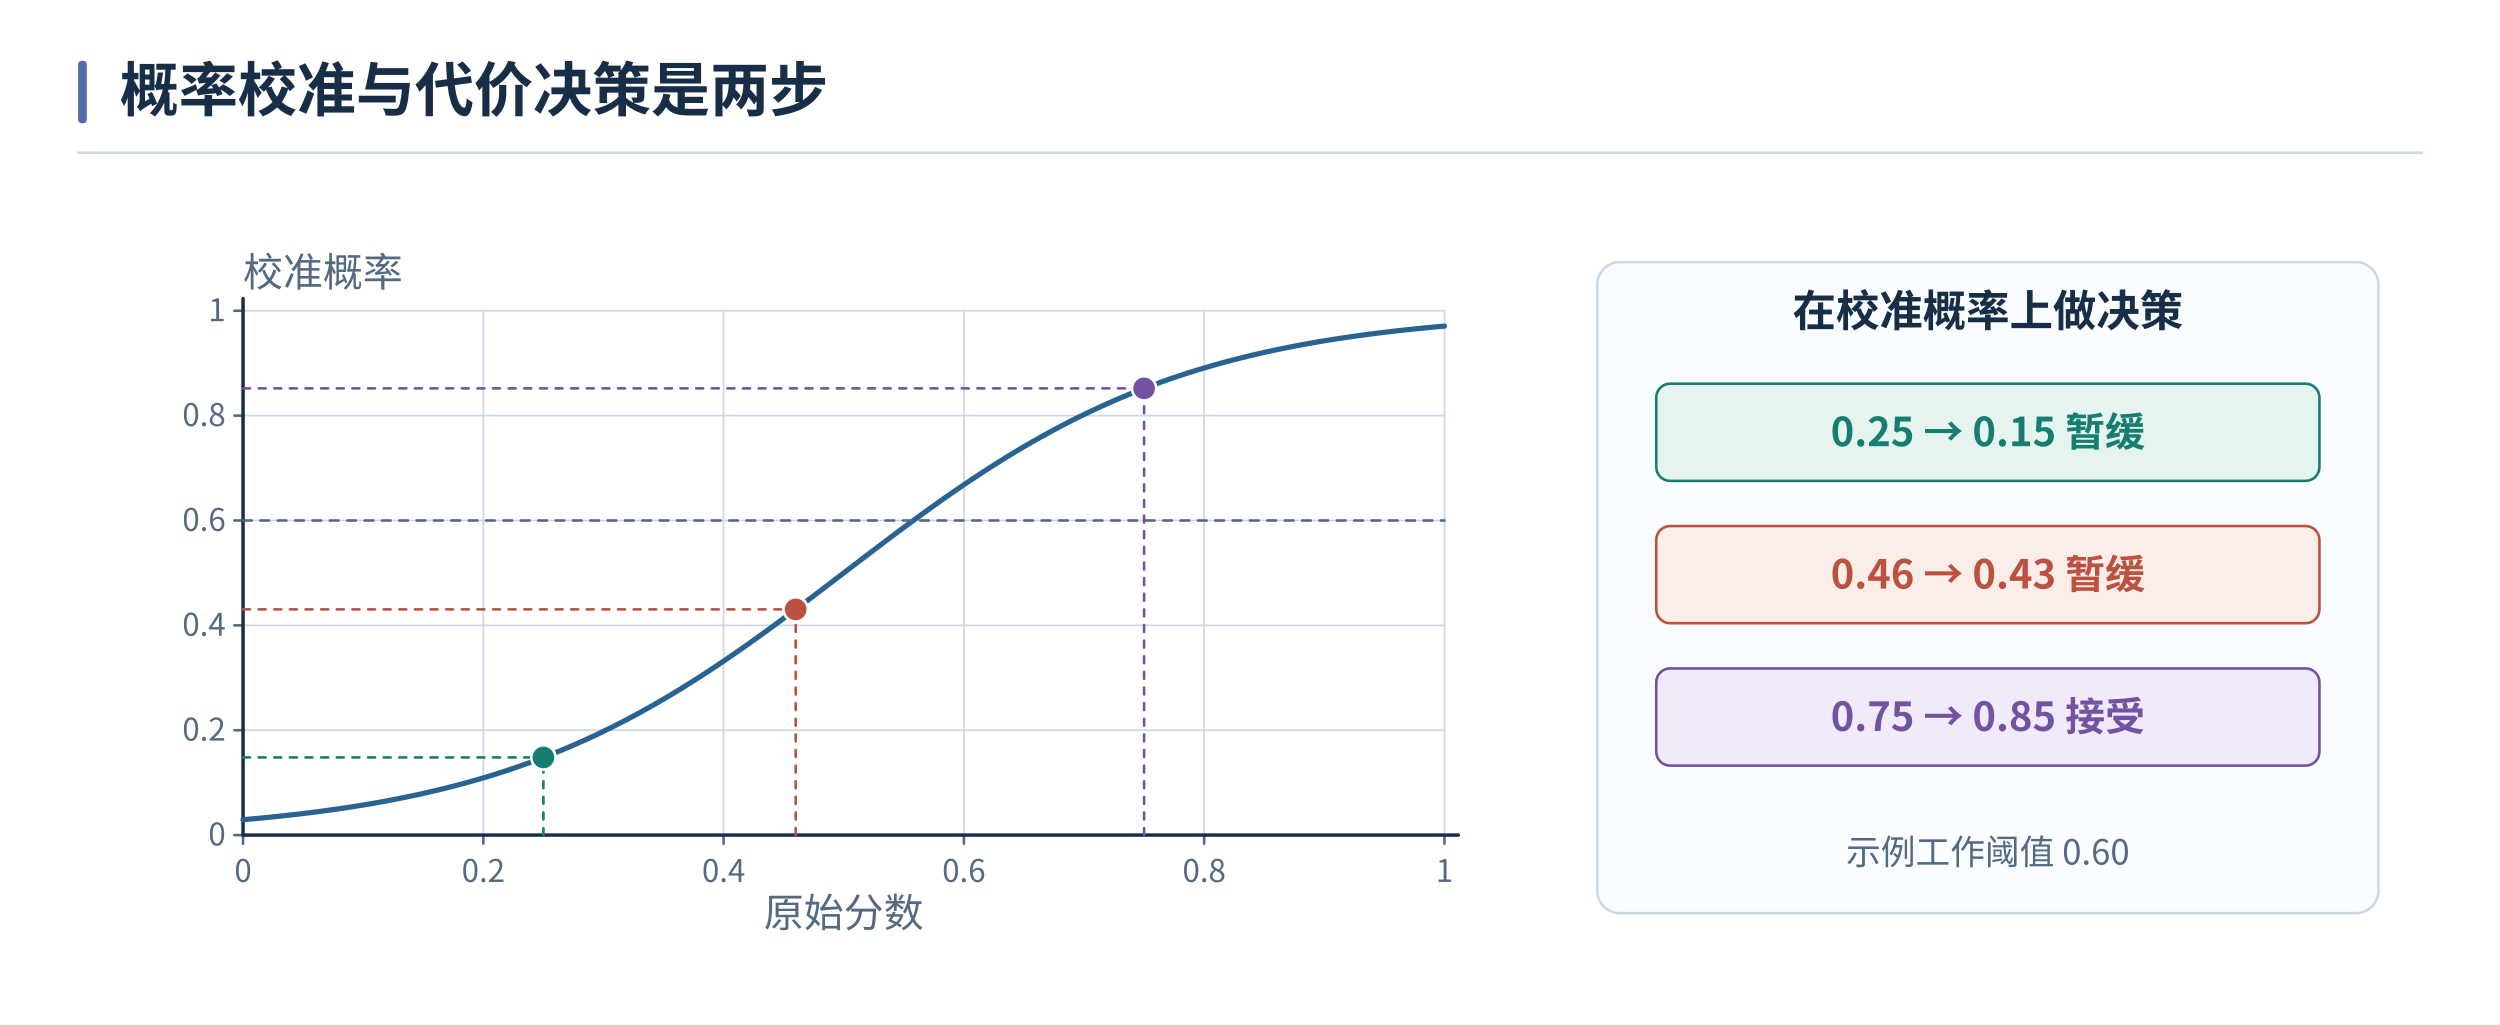
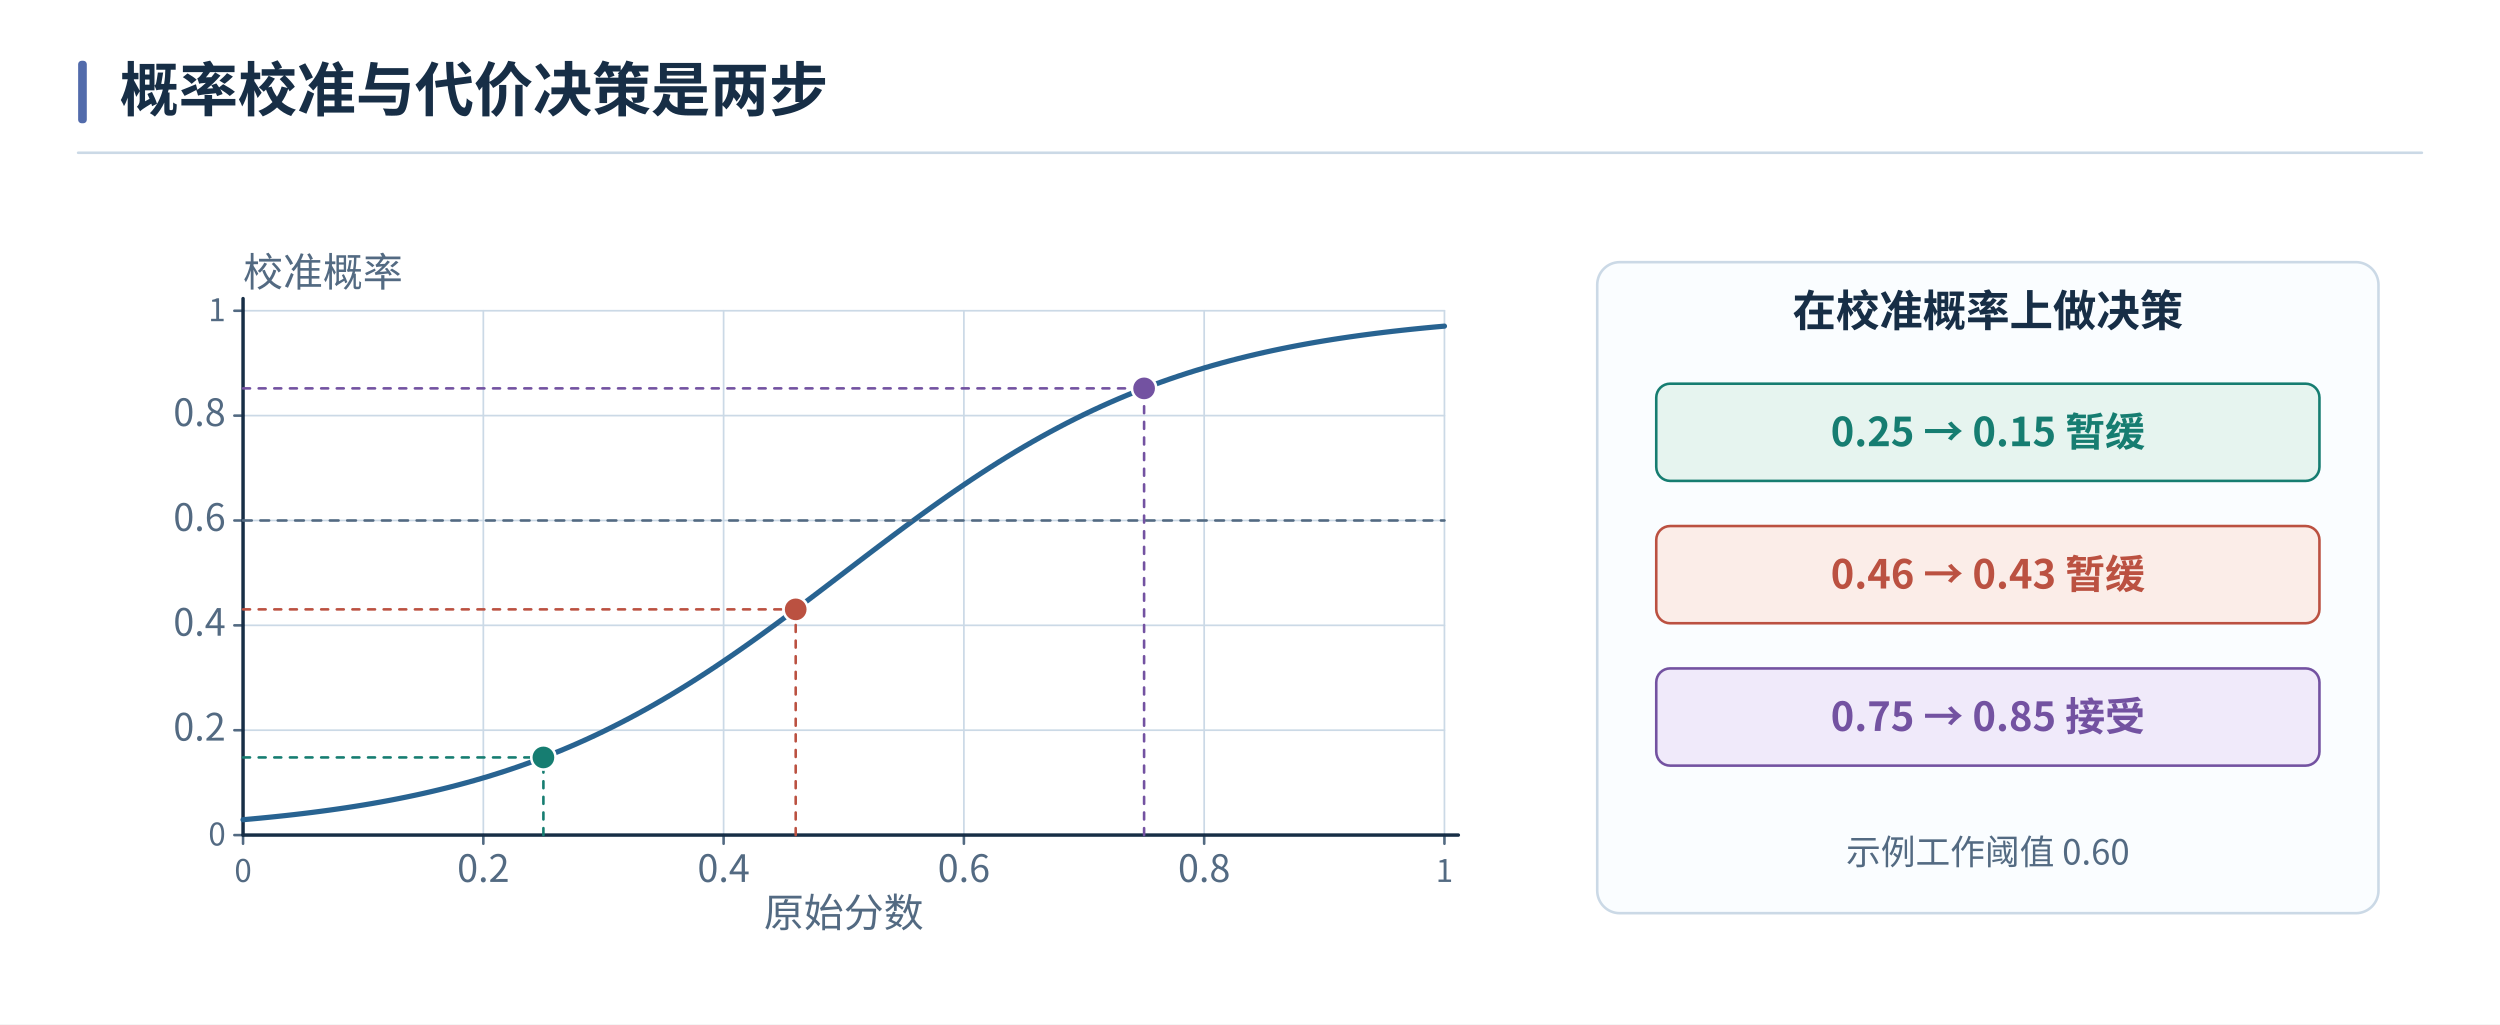
<svg xmlns="http://www.w3.org/2000/svg" width="1440" height="590" viewBox="0 0 1440 590" role="img" aria-labelledby="caption">
  <defs>
    <marker id="blue" orient="auto" markerWidth="9" markerHeight="9" refX="8" refY="4.5" markerUnits="userSpaceOnUse">
      <path d="M0 0 L9 4.5 L0 9 Z" fill="#286391" />
    </marker>
    <marker id="teal" orient="auto" markerWidth="9" markerHeight="9" refX="8" refY="4.5" markerUnits="userSpaceOnUse">
      <path d="M0 0 L9 4.5 L0 9 Z" fill="#167d71" />
    </marker>
    <marker id="red" orient="auto" markerWidth="9" markerHeight="9" refX="8" refY="4.5" markerUnits="userSpaceOnUse">
      <path d="M0 0 L9 4.5 L0 9 Z" fill="#bb5141" />
    </marker>
    <marker id="violet" orient="auto" markerWidth="9" markerHeight="9" refX="8" refY="4.5" markerUnits="userSpaceOnUse">
      <path d="M0 0 L9 4.5 L0 9 Z" fill="#7352a1" />
    </marker>
    <marker id="ink" orient="auto" markerWidth="9" markerHeight="9" refX="8" refY="4.5" markerUnits="userSpaceOnUse">
      <path d="M0 0 L9 4.5 L0 9 Z" fill="#172e46" />
    </marker>
    <marker id="muted" orient="auto" markerWidth="9" markerHeight="9" refX="8" refY="4.5" markerUnits="userSpaceOnUse">
      <path d="M0 0 L9 4.5 L0 9 Z" fill="#536a82" />
    </marker>
  </defs>
  <g font-family="Microsoft YaHei, Noto Sans CJK SC, Arial, sans-serif">
    <rect x="0" y="0" width="1440" height="590" fill="white" rx="0" stroke-width="1.5" />
    <rect x="45" y="35" width="5" height="36" fill="#526bab" rx="2" stroke-width="1.5" />
    <text x="69" y="64" fill="#172e46" font-size="34" font-weight="700" text-anchor="start">概率校准与代价决策是两步</text>
    <line x1="45" y1="88" x2="1395" y2="88" stroke="#cbd9e6" stroke-width="1.5" stroke-linecap="round" />
    <line x1="140" y1="179" x2="140" y2="481" stroke="#cbd9e6" stroke-width="1" stroke-linecap="round" />
    <line x1="140" y1="481" x2="140" y2="486" stroke="#536a82" stroke-width="1.5" stroke-linecap="round" />
    <text x="140" y="508" fill="#536a82" font-size="18" font-weight="400" text-anchor="middle">0</text>
    <line x1="278.4" y1="179" x2="278.4" y2="481" stroke="#cbd9e6" stroke-width="1" stroke-linecap="round" />
    <line x1="278.4" y1="481" x2="278.4" y2="486" stroke="#536a82" stroke-width="1.5" stroke-linecap="round" />
-     <text x="278.4" y="508" fill="#536a82" font-size="18" font-weight="400" text-anchor="middle">0.2</text>
+     <text x="278.4" y="508" fill="#536a82" font-size="21.74" font-weight="400" text-anchor="middle">0.2</text>
    <line x1="416.8" y1="179" x2="416.8" y2="481" stroke="#cbd9e6" stroke-width="1" stroke-linecap="round" />
    <line x1="416.8" y1="481" x2="416.8" y2="486" stroke="#536a82" stroke-width="1.5" stroke-linecap="round" />
-     <text x="416.8" y="508" fill="#536a82" font-size="18" font-weight="400" text-anchor="middle">0.4</text>
+     <text x="416.8" y="508" fill="#536a82" font-size="21.74" font-weight="400" text-anchor="middle">0.4</text>
    <line x1="555.2" y1="179" x2="555.2" y2="481" stroke="#cbd9e6" stroke-width="1" stroke-linecap="round" />
    <line x1="555.2" y1="481" x2="555.2" y2="486" stroke="#536a82" stroke-width="1.5" stroke-linecap="round" />
-     <text x="555.2" y="508" fill="#536a82" font-size="18" font-weight="400" text-anchor="middle">0.6</text>
+     <text x="555.2" y="508" fill="#536a82" font-size="21.74" font-weight="400" text-anchor="middle">0.6</text>
    <line x1="693.6" y1="179" x2="693.6" y2="481" stroke="#cbd9e6" stroke-width="1" stroke-linecap="round" />
    <line x1="693.6" y1="481" x2="693.6" y2="486" stroke="#536a82" stroke-width="1.5" stroke-linecap="round" />
-     <text x="693.6" y="508" fill="#536a82" font-size="18" font-weight="400" text-anchor="middle">0.8</text>
+     <text x="693.6" y="508" fill="#536a82" font-size="21.74" font-weight="400" text-anchor="middle">0.8</text>
    <line x1="832" y1="179" x2="832" y2="481" stroke="#cbd9e6" stroke-width="1" stroke-linecap="round" />
    <line x1="832" y1="481" x2="832" y2="486" stroke="#536a82" stroke-width="1.5" stroke-linecap="round" />
    <text x="832" y="508" fill="#536a82" font-size="18" font-weight="400" text-anchor="middle">1</text>
    <line x1="140" y1="481" x2="832" y2="481" stroke="#cbd9e6" stroke-width="1" stroke-linecap="round" />
    <line x1="135" y1="481" x2="140" y2="481" stroke="#536a82" stroke-width="1.5" stroke-linecap="round" />
    <text x="130" y="487" fill="#536a82" font-size="18" font-weight="400" text-anchor="end">0</text>
    <line x1="140" y1="420.6" x2="832" y2="420.6" stroke="#cbd9e6" stroke-width="1" stroke-linecap="round" />
    <line x1="135" y1="420.6" x2="140" y2="420.6" stroke="#536a82" stroke-width="1.5" stroke-linecap="round" />
-     <text x="130" y="426.6" fill="#536a82" font-size="18" font-weight="400" text-anchor="end">0.2</text>
+     <text x="130" y="426.6" fill="#536a82" font-size="21.74" font-weight="400" text-anchor="end">0.2</text>
    <line x1="140" y1="360.2" x2="832" y2="360.2" stroke="#cbd9e6" stroke-width="1" stroke-linecap="round" />
    <line x1="135" y1="360.2" x2="140" y2="360.2" stroke="#536a82" stroke-width="1.5" stroke-linecap="round" />
-     <text x="130" y="366.2" fill="#536a82" font-size="18" font-weight="400" text-anchor="end">0.4</text>
+     <text x="130" y="366.2" fill="#536a82" font-size="21.74" font-weight="400" text-anchor="end">0.4</text>
    <line x1="140" y1="299.8" x2="832" y2="299.8" stroke="#cbd9e6" stroke-width="1" stroke-linecap="round" />
    <line x1="135" y1="299.8" x2="140" y2="299.8" stroke="#536a82" stroke-width="1.5" stroke-linecap="round" />
-     <text x="130" y="305.8" fill="#536a82" font-size="18" font-weight="400" text-anchor="end">0.6</text>
+     <text x="130" y="305.8" fill="#536a82" font-size="21.74" font-weight="400" text-anchor="end">0.6</text>
    <line x1="140" y1="239.4" x2="832" y2="239.4" stroke="#cbd9e6" stroke-width="1" stroke-linecap="round" />
    <line x1="135" y1="239.4" x2="140" y2="239.4" stroke="#536a82" stroke-width="1.5" stroke-linecap="round" />
-     <text x="130" y="245.4" fill="#536a82" font-size="18" font-weight="400" text-anchor="end">0.8</text>
+     <text x="130" y="245.4" fill="#536a82" font-size="21.74" font-weight="400" text-anchor="end">0.8</text>
    <line x1="140" y1="179" x2="832" y2="179" stroke="#cbd9e6" stroke-width="1" stroke-linecap="round" />
    <line x1="135" y1="179" x2="140" y2="179" stroke="#536a82" stroke-width="1.5" stroke-linecap="round" />
    <text x="130" y="185" fill="#536a82" font-size="18" font-weight="400" text-anchor="end">1</text>
    <line x1="140" y1="481" x2="840" y2="481" stroke="#172e46" stroke-width="2" stroke-linecap="round" />
    <line x1="140" y1="481" x2="140" y2="172" stroke="#172e46" stroke-width="2" stroke-linecap="round" />
    <text x="486" y="534" fill="#536a82" font-size="23" font-weight="400" text-anchor="middle">原始分数</text>
    <text x="140" y="165" fill="#536a82" font-size="23" font-weight="400" text-anchor="start">校准概率</text>
    <path d="M140 472.148 L144.943 471.708 L149.886 471.247 L154.829 470.764 L159.771 470.257 L164.714 469.727 L169.657 469.172 L174.6 468.59 L179.543 467.982 L184.486 467.344 L189.429 466.677 L194.371 465.98 L199.314 465.25 L204.257 464.486 L209.2 463.688 L214.143 462.854 L219.086 461.982 L224.029 461.071 L228.971 460.12 L233.914 459.127 L238.857 458.091 L243.8 457.01 L248.743 455.882 L253.686 454.706 L258.629 453.481 L263.571 452.204 L268.514 450.875 L273.457 449.492 L278.4 448.053 L283.343 446.556 L288.286 445.001 L293.229 443.385 L298.171 441.707 L303.114 439.966 L308.057 438.161 L313 436.29 L317.943 434.351 L322.886 432.345 L327.829 430.27 L332.771 428.124 L337.714 425.908 L342.657 423.62 L347.6 421.26 L352.543 418.827 L357.486 416.322 L362.429 413.745 L367.371 411.094 L372.314 408.372 L377.257 405.579 L382.2 402.714 L387.143 399.78 L392.086 396.777 L397.029 393.707 L401.971 390.571 L406.914 387.372 L411.857 384.112 L416.8 380.793 L421.743 377.417 L426.686 373.988 L431.629 370.509 L436.571 366.983 L441.514 363.413 L446.457 359.804 L451.4 356.159 L456.343 352.482 L461.286 348.777 L466.229 345.05 L471.171 341.304 L476.114 337.544 L481.057 333.774 L486 330 L490.943 326.226 L495.886 322.456 L500.829 318.696 L505.771 314.95 L510.714 311.223 L515.657 307.518 L520.6 303.841 L525.543 300.196 L530.486 296.587 L535.429 293.017 L540.371 289.491 L545.314 286.012 L550.257 282.583 L555.2 279.207 L560.143 275.888 L565.086 272.628 L570.029 269.429 L574.971 266.293 L579.914 263.223 L584.857 260.22 L589.8 257.286 L594.743 254.421 L599.686 251.628 L604.629 248.905 L609.571 246.255 L614.514 243.678 L619.457 241.173 L624.4 238.74 L629.343 236.381 L634.286 234.093 L639.229 231.876 L644.171 229.73 L649.114 227.655 L654.057 225.649 L659 223.71 L663.943 221.839 L668.886 220.034 L673.829 218.293 L678.771 216.615 L683.714 214.999 L688.657 213.444 L693.6 211.947 L698.543 210.508 L703.486 209.125 L708.429 207.796 L713.371 206.519 L718.314 205.294 L723.257 204.118 L728.2 202.99 L733.143 201.909 L738.086 200.873 L743.029 199.88 L747.971 198.929 L752.914 198.018 L757.857 197.146 L762.8 196.312 L767.743 195.514 L772.686 194.75 L777.629 194.02 L782.571 193.323 L787.514 192.656 L792.457 192.018 L797.4 191.41 L802.343 190.828 L807.286 190.273 L812.229 189.743 L817.171 189.236 L822.114 188.753 L827.057 188.292 L832 187.852" stroke="#286391" stroke-width="3" fill="none" stroke-linejoin="round" stroke-linecap="round" />
    <line x1="140" y1="299.8" x2="832" y2="299.8" stroke="#536a82" stroke-width="1.5" stroke-dasharray="5 5" stroke-linecap="round" />
    <rect x="920" y="151" width="450" height="375" fill="#fafdff" stroke="#cbd9e6" rx="13" stroke-width="1.5" />
    <text x="1145" y="188" fill="#172e46" font-size="25" font-weight="700" text-anchor="middle">在校准概率上做决策</text>
    <line x1="313" y1="481" x2="313" y2="436.29" stroke="#167d71" stroke-width="1.5" stroke-dasharray="4 5" stroke-linecap="round" />
    <line x1="140" y1="436.29" x2="313" y2="436.29" stroke="#167d71" stroke-width="1.5" stroke-dasharray="4 5" stroke-linecap="round" />
    <circle cx="313" cy="436.29" r="7" fill="#167d71" stroke="white" stroke-width="1.5" />
    <rect x="954" y="221" width="382" height="56" fill="#e6f4ef" stroke="#167d71" rx="8" stroke-width="1.5" />
    <text x="1145" y="257" fill="#167d71" font-size="23" font-weight="700" text-anchor="middle">0.25 → 0.15      暂缓</text>
    <line x1="458.32" y1="481" x2="458.32" y2="351.003" stroke="#bb5141" stroke-width="1.5" stroke-dasharray="4 5" stroke-linecap="round" />
    <line x1="140" y1="351.003" x2="458.32" y2="351.003" stroke="#bb5141" stroke-width="1.5" stroke-dasharray="4 5" stroke-linecap="round" />
    <circle cx="458.32" cy="351.003" r="7" fill="#bb5141" stroke="white" stroke-width="1.5" />
    <rect x="954" y="303" width="382" height="56" fill="#fbede8" stroke="#bb5141" rx="8" stroke-width="1.5" />
    <text x="1145" y="339" fill="#bb5141" font-size="23" font-weight="700" text-anchor="middle">0.46 → 0.43      暂缓</text>
    <line x1="659" y1="481" x2="659" y2="223.71" stroke="#7352a1" stroke-width="1.5" stroke-dasharray="4 5" stroke-linecap="round" />
    <line x1="140" y1="223.71" x2="659" y2="223.71" stroke="#7352a1" stroke-width="1.5" stroke-dasharray="4 5" stroke-linecap="round" />
    <circle cx="659" cy="223.71" r="7" fill="#7352a1" stroke="white" stroke-width="1.5" />
    <rect x="954" y="385" width="382" height="56" fill="#f0eafa" stroke="#7352a1" rx="8" stroke-width="1.5" />
    <text x="1145" y="421" fill="#7352a1" font-size="23" font-weight="700" text-anchor="middle">0.75 → 0.85      接受</text>
    <text x="1145" y="498" fill="#536a82" font-size="20" font-weight="400" text-anchor="middle">示例工作阈值 0.60</text>
  </g>
</svg>
